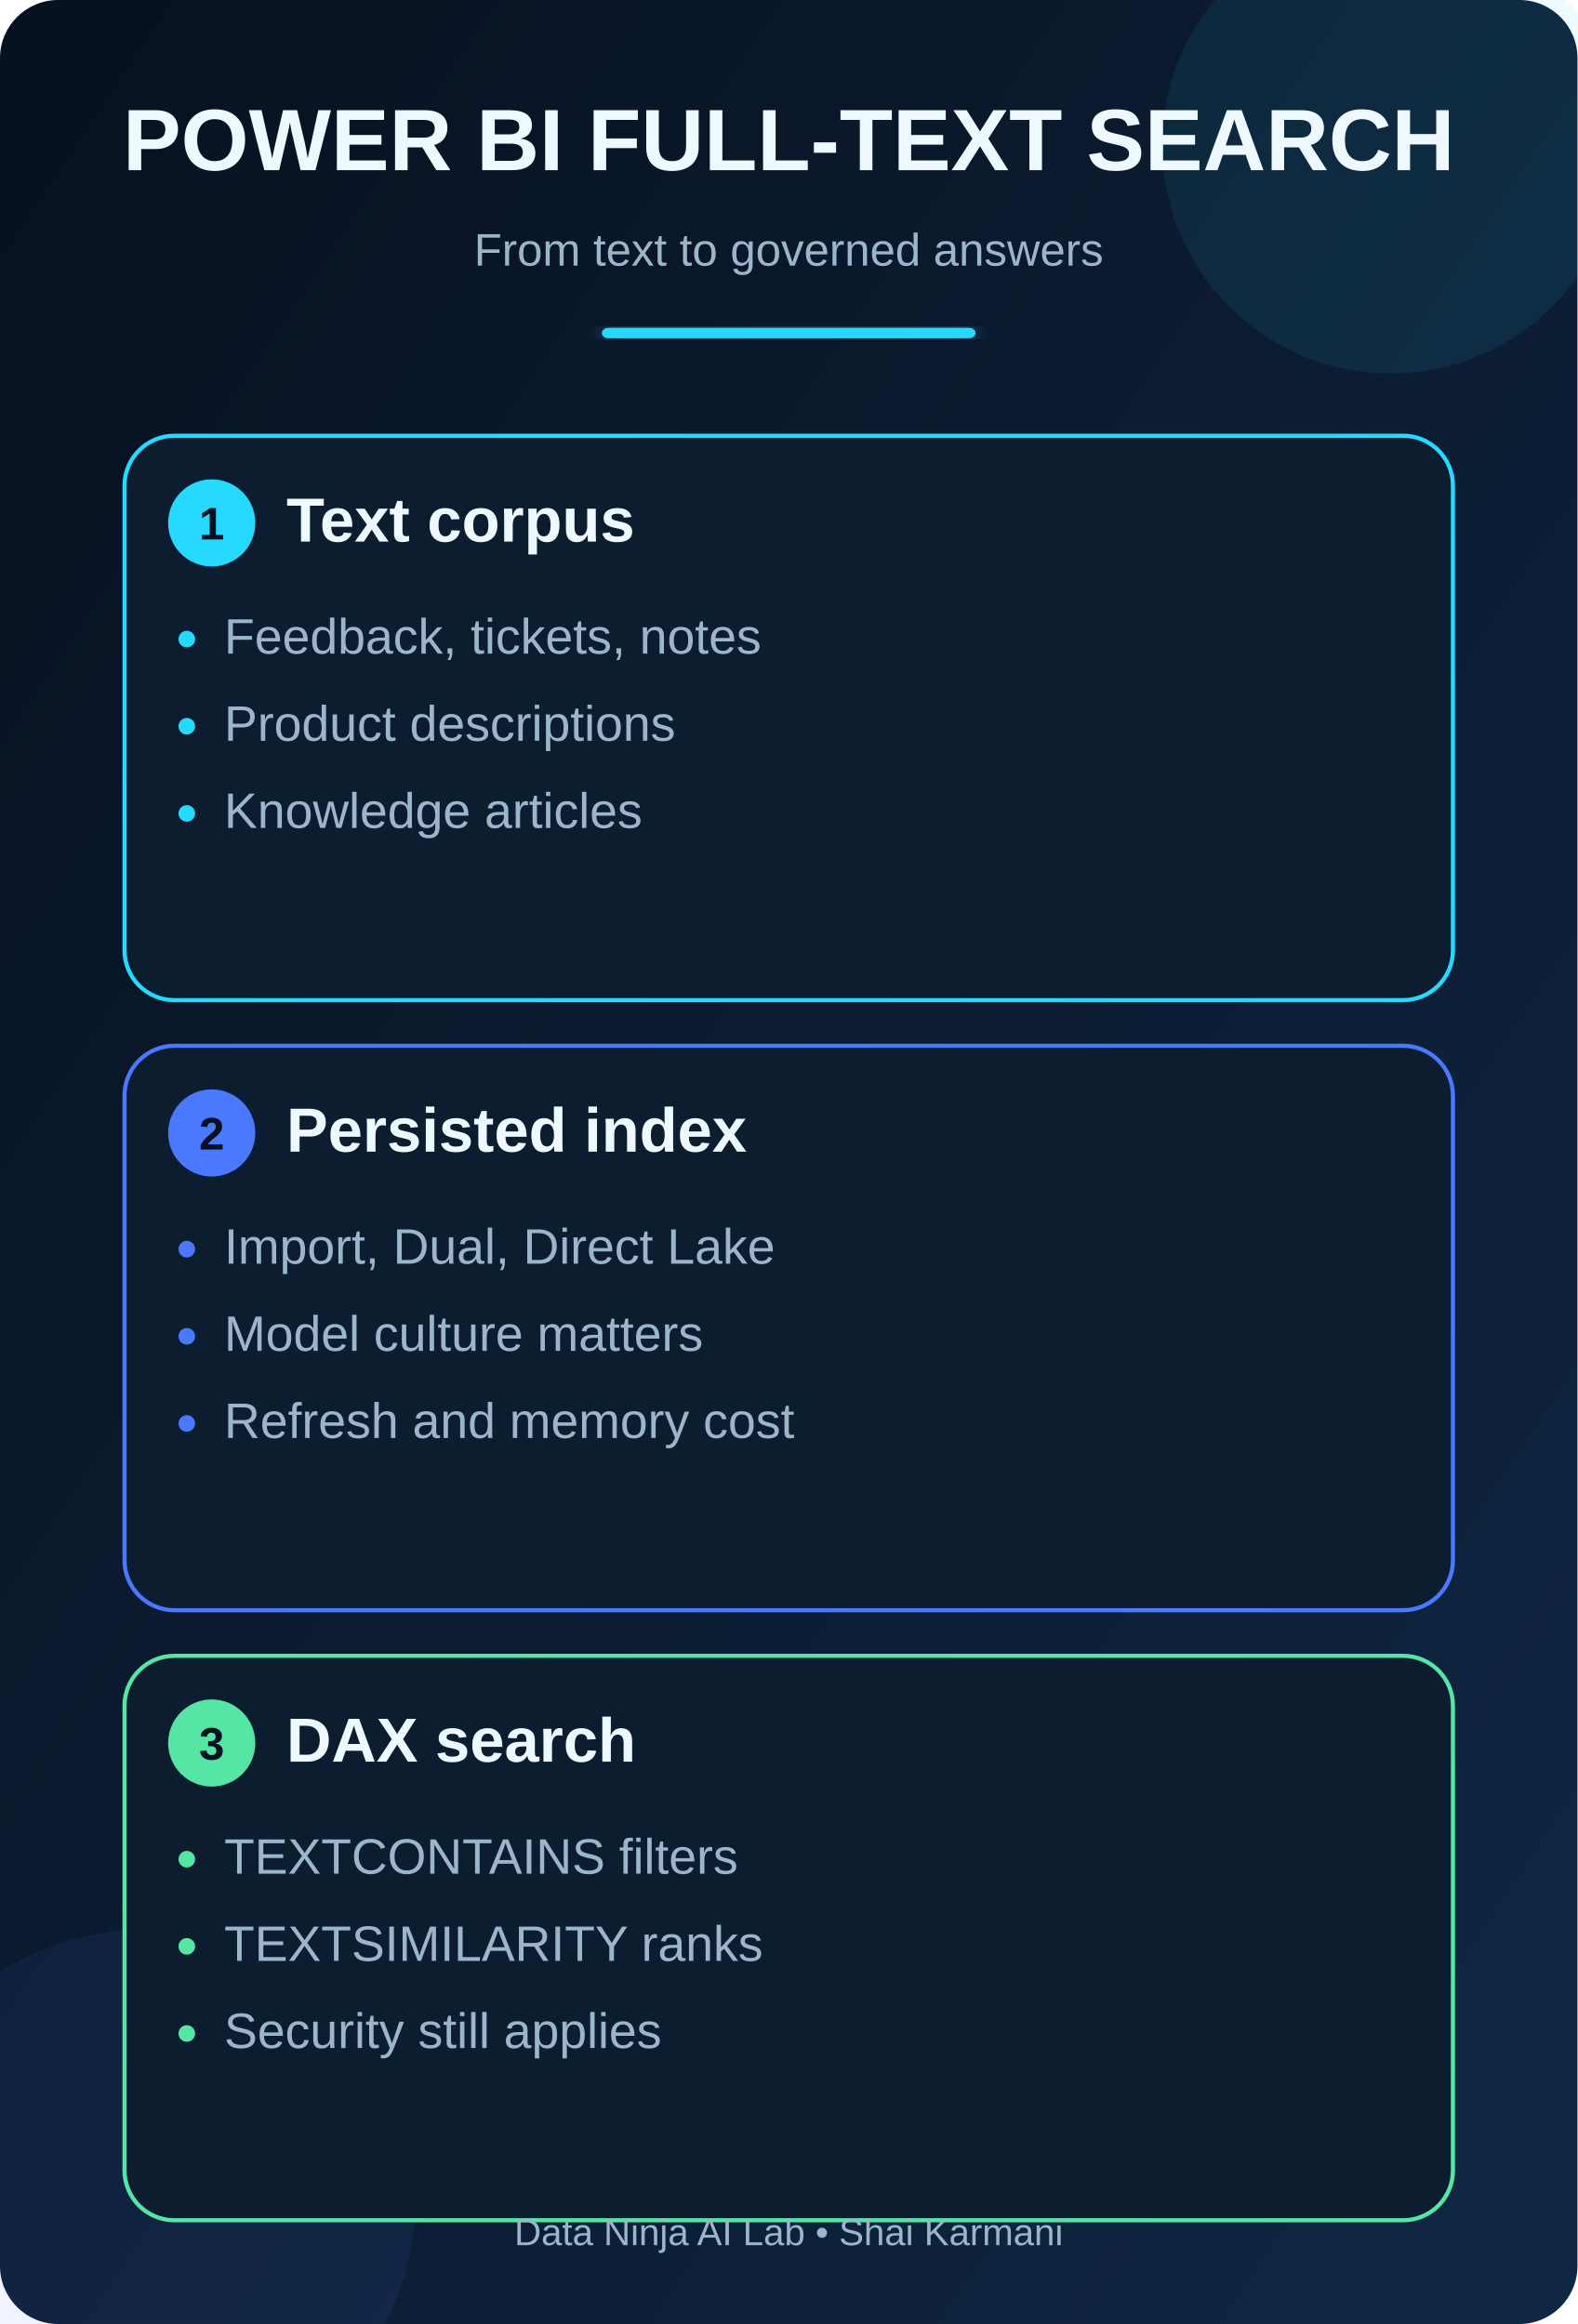
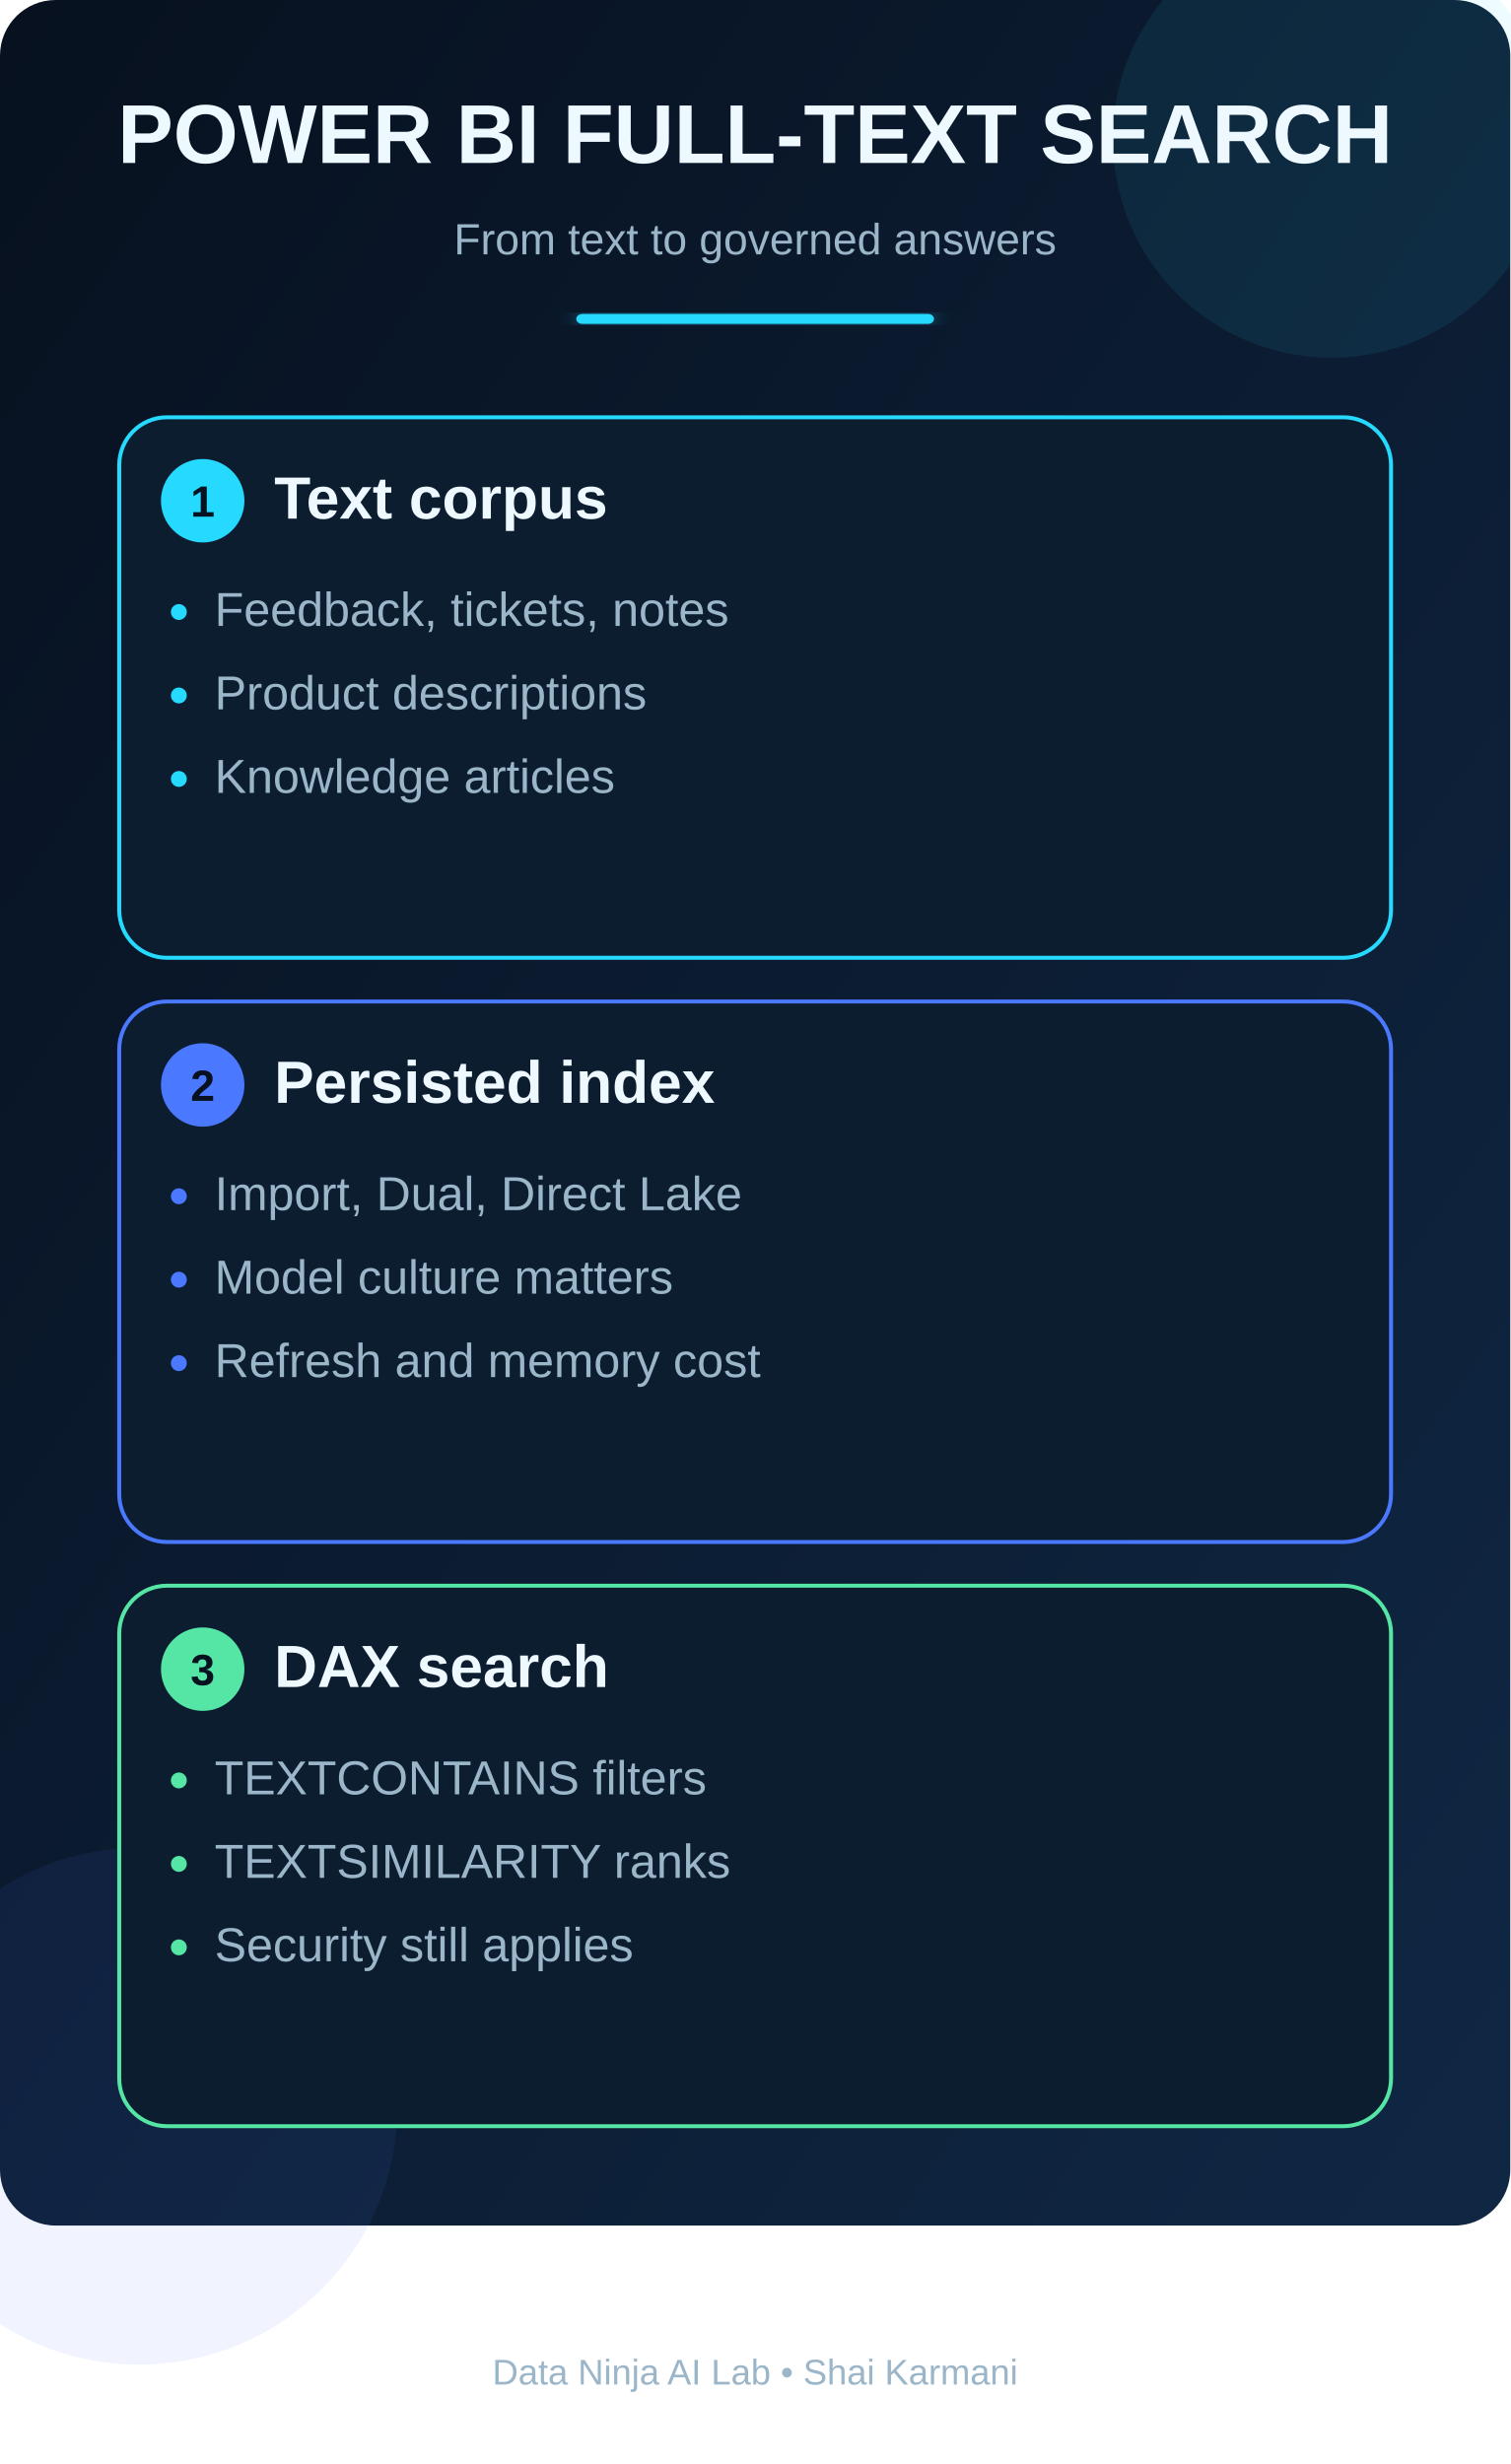
- <svg xmlns="http://www.w3.org/2000/svg" width="760" height="1120" viewBox="0 0 760 1120">
+ <svg xmlns="http://www.w3.org/2000/svg" width="760" height="1240" viewBox="0 0 760 1240">
  <defs>
    <linearGradient id="bg" x1="0" y1="0" x2="1" y2="1">
      <stop stop-color="#07111f" />
      <stop offset="1" stop-color="#102744" />
    </linearGradient>
    <filter id="glow">
      <feGaussianBlur stdDeviation="5" result="b" />
      <feMerge>
        <feMergeNode in="b" />
        <feMergeNode in="SourceGraphic" />
      </feMerge>
    </filter>
  </defs>
  <rect width="760" height="1120" rx="28" fill="url(#bg)" />
  <circle cx="670" cy="70" r="110" fill="#26d9ff" opacity=".08" />
  <circle cx="70" cy="1060" r="130" fill="#4a78ff" opacity=".08" />
  <text x="380.0" y="82" text-anchor="middle" fill="#eef8ff" font-family="Arial,sans-serif" font-weight="700" font-size="42">POWER BI FULL-TEXT SEARCH</text>
  <text x="380.0" y="128" text-anchor="middle" fill="#9bb5c9" font-family="Arial,sans-serif" font-size="22">From text to governed answers</text>
  <rect x="290.0" y="158" width="180" height="5" rx="3" fill="#26d9ff" filter="url(#glow)" />
  <rect x="60" y="210" width="640" height="272" rx="24" fill="#0c1d30" stroke="#26d9ff" stroke-width="2" />
  <circle cx="102" cy="252" r="21" fill="#26d9ff" />
  <text x="102" y="260" text-anchor="middle" fill="#07111f" font-family="Arial,sans-serif" font-weight="700" font-size="22">1</text>
  <text x="138" y="261" fill="#eef8ff" font-family="Arial,sans-serif" font-weight="700" font-size="30">Text corpus</text>
  <circle cx="90" cy="308" r="4" fill="#26d9ff" />
  <text x="108" y="315" fill="#9bb5c9" font-family="Arial,sans-serif" font-size="24">Feedback, tickets, notes</text>
  <circle cx="90" cy="350" r="4" fill="#26d9ff" />
  <text x="108" y="357" fill="#9bb5c9" font-family="Arial,sans-serif" font-size="24">Product descriptions</text>
  <circle cx="90" cy="392" r="4" fill="#26d9ff" />
  <text x="108" y="399" fill="#9bb5c9" font-family="Arial,sans-serif" font-size="24">Knowledge articles</text>
  <rect x="60" y="504" width="640" height="272" rx="24" fill="#0c1d30" stroke="#4a78ff" stroke-width="2" />
  <circle cx="102" cy="546" r="21" fill="#4a78ff" />
  <text x="102" y="554" text-anchor="middle" fill="#07111f" font-family="Arial,sans-serif" font-weight="700" font-size="22">2</text>
  <text x="138" y="555" fill="#eef8ff" font-family="Arial,sans-serif" font-weight="700" font-size="30">Persisted index</text>
  <circle cx="90" cy="602" r="4" fill="#4a78ff" />
  <text x="108" y="609" fill="#9bb5c9" font-family="Arial,sans-serif" font-size="24">Import, Dual, Direct Lake</text>
  <circle cx="90" cy="644" r="4" fill="#4a78ff" />
  <text x="108" y="651" fill="#9bb5c9" font-family="Arial,sans-serif" font-size="24">Model culture matters</text>
  <circle cx="90" cy="686" r="4" fill="#4a78ff" />
  <text x="108" y="693" fill="#9bb5c9" font-family="Arial,sans-serif" font-size="24">Refresh and memory cost</text>
  <rect x="60" y="798" width="640" height="272" rx="24" fill="#0c1d30" stroke="#55e6a5" stroke-width="2" />
  <circle cx="102" cy="840" r="21" fill="#55e6a5" />
  <text x="102" y="848" text-anchor="middle" fill="#07111f" font-family="Arial,sans-serif" font-weight="700" font-size="22">3</text>
  <text x="138" y="849" fill="#eef8ff" font-family="Arial,sans-serif" font-weight="700" font-size="30">DAX search</text>
  <circle cx="90" cy="896" r="4" fill="#55e6a5" />
  <text x="108" y="903" fill="#9bb5c9" font-family="Arial,sans-serif" font-size="24">TEXTCONTAINS filters</text>
  <circle cx="90" cy="938" r="4" fill="#55e6a5" />
  <text x="108" y="945" fill="#9bb5c9" font-family="Arial,sans-serif" font-size="24">TEXTSIMILARITY ranks</text>
  <circle cx="90" cy="980" r="4" fill="#55e6a5" />
  <text x="108" y="987" fill="#9bb5c9" font-family="Arial,sans-serif" font-size="24">Security still applies</text>
-   <text x="380.0" y="1082" text-anchor="middle" fill="#9bb5c9" font-family="Arial,sans-serif" font-size="18">Data Ninja AI Lab • Shai Karmani</text>
+   <text x="380.0" y="1200" text-anchor="middle" fill="#9bb5c9" font-family="Arial,sans-serif" font-size="18">Data Ninja AI Lab • Shai Karmani</text>
</svg>
